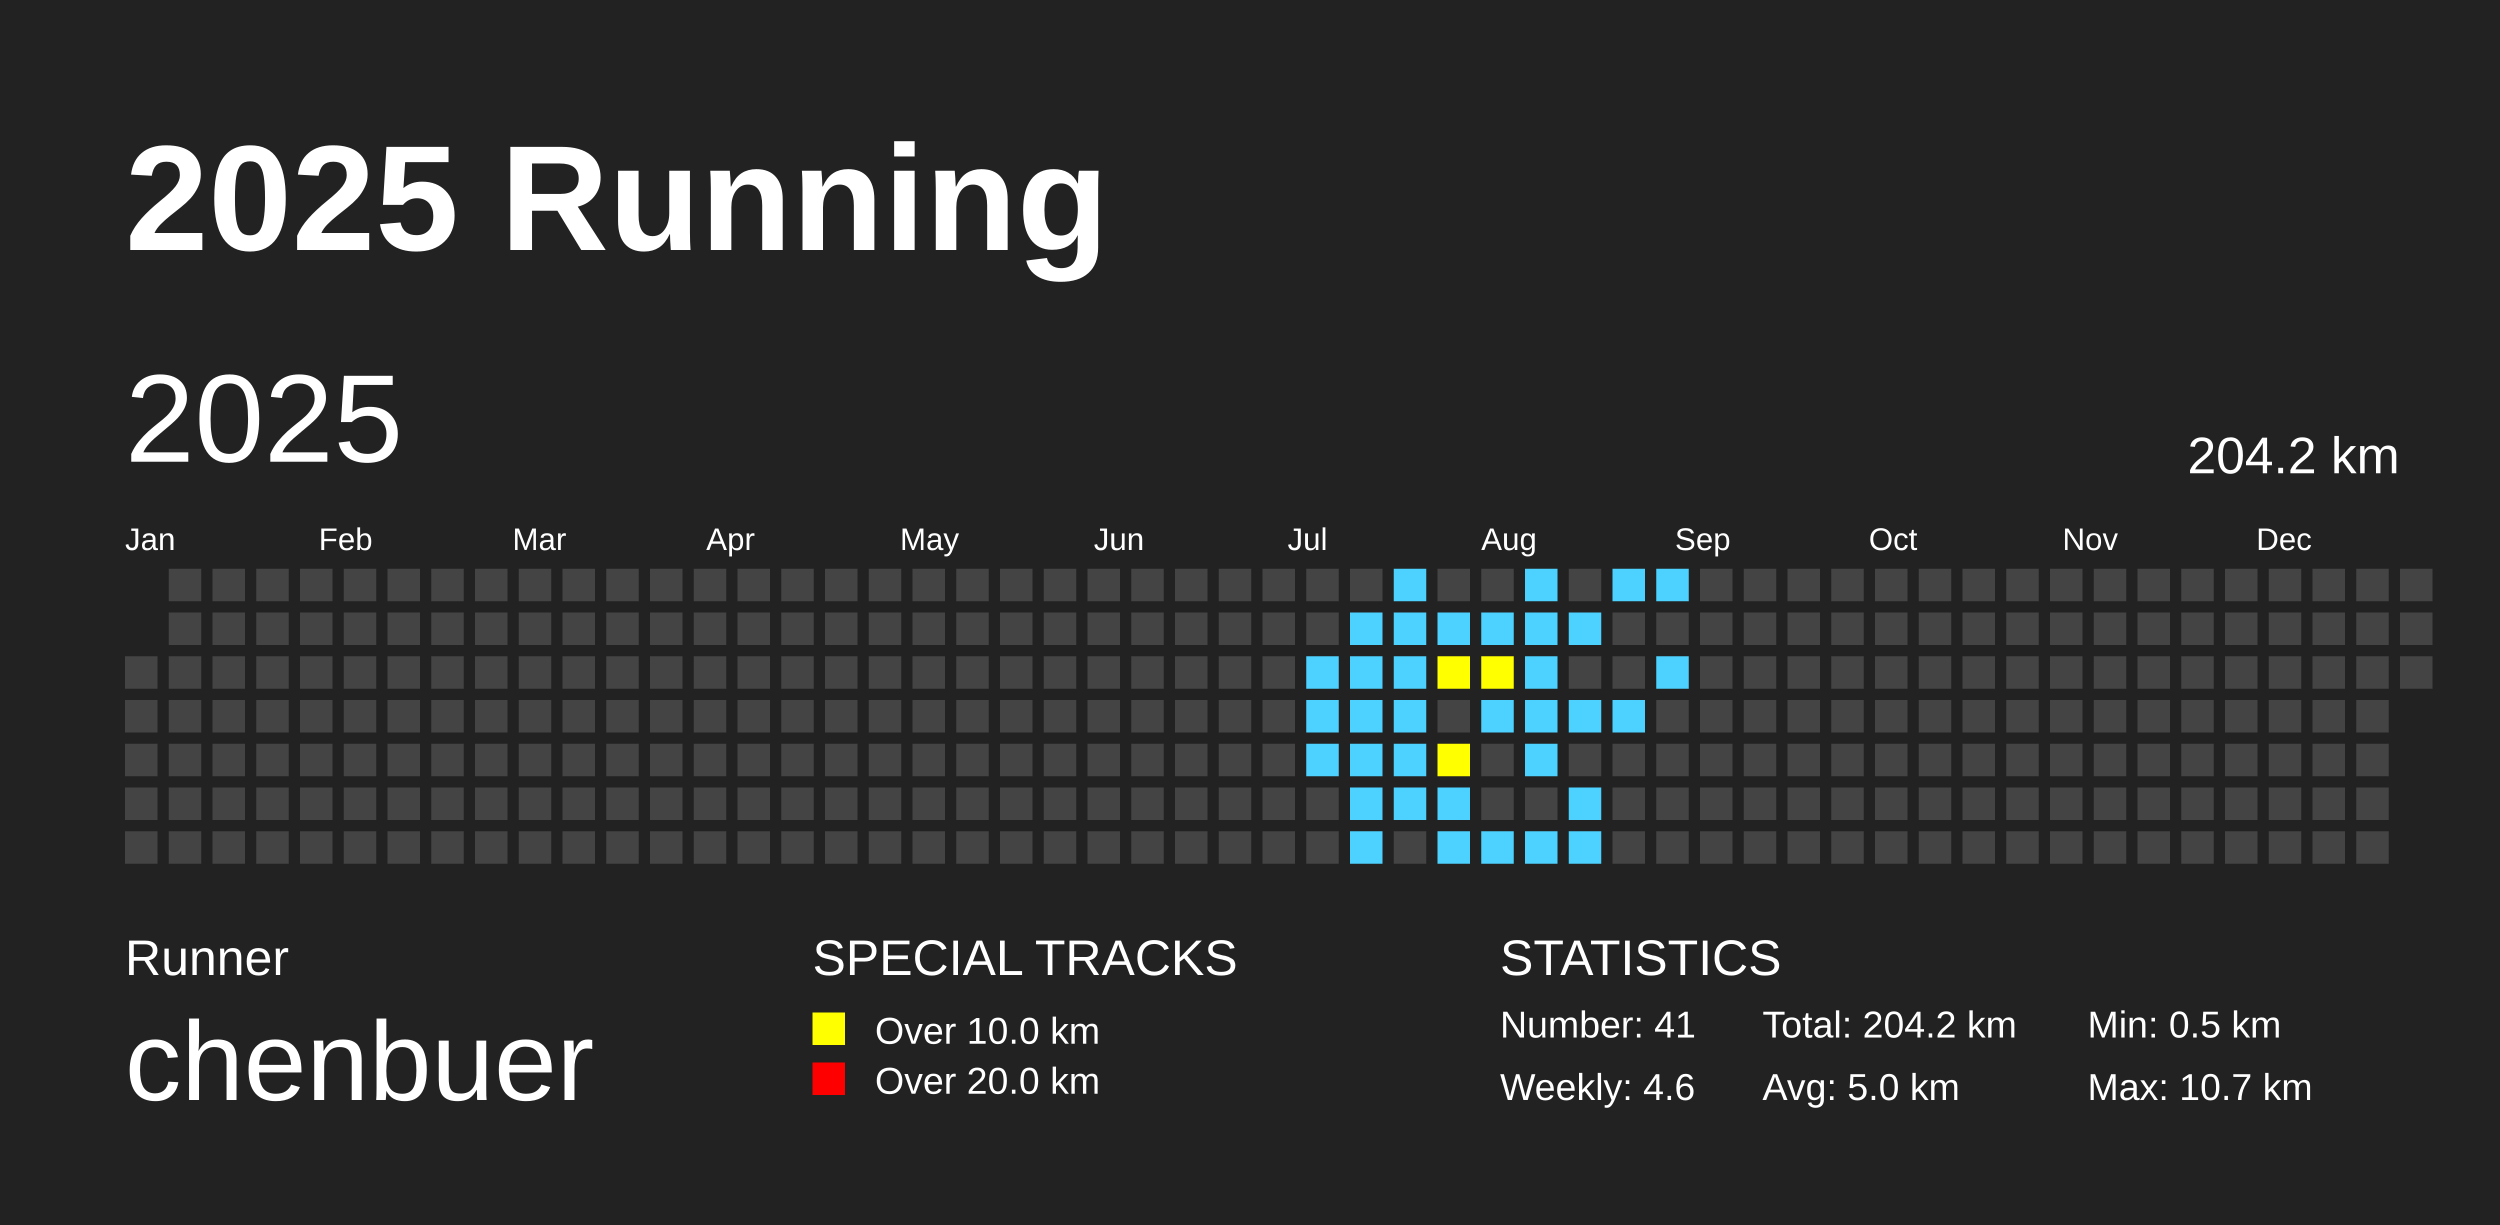
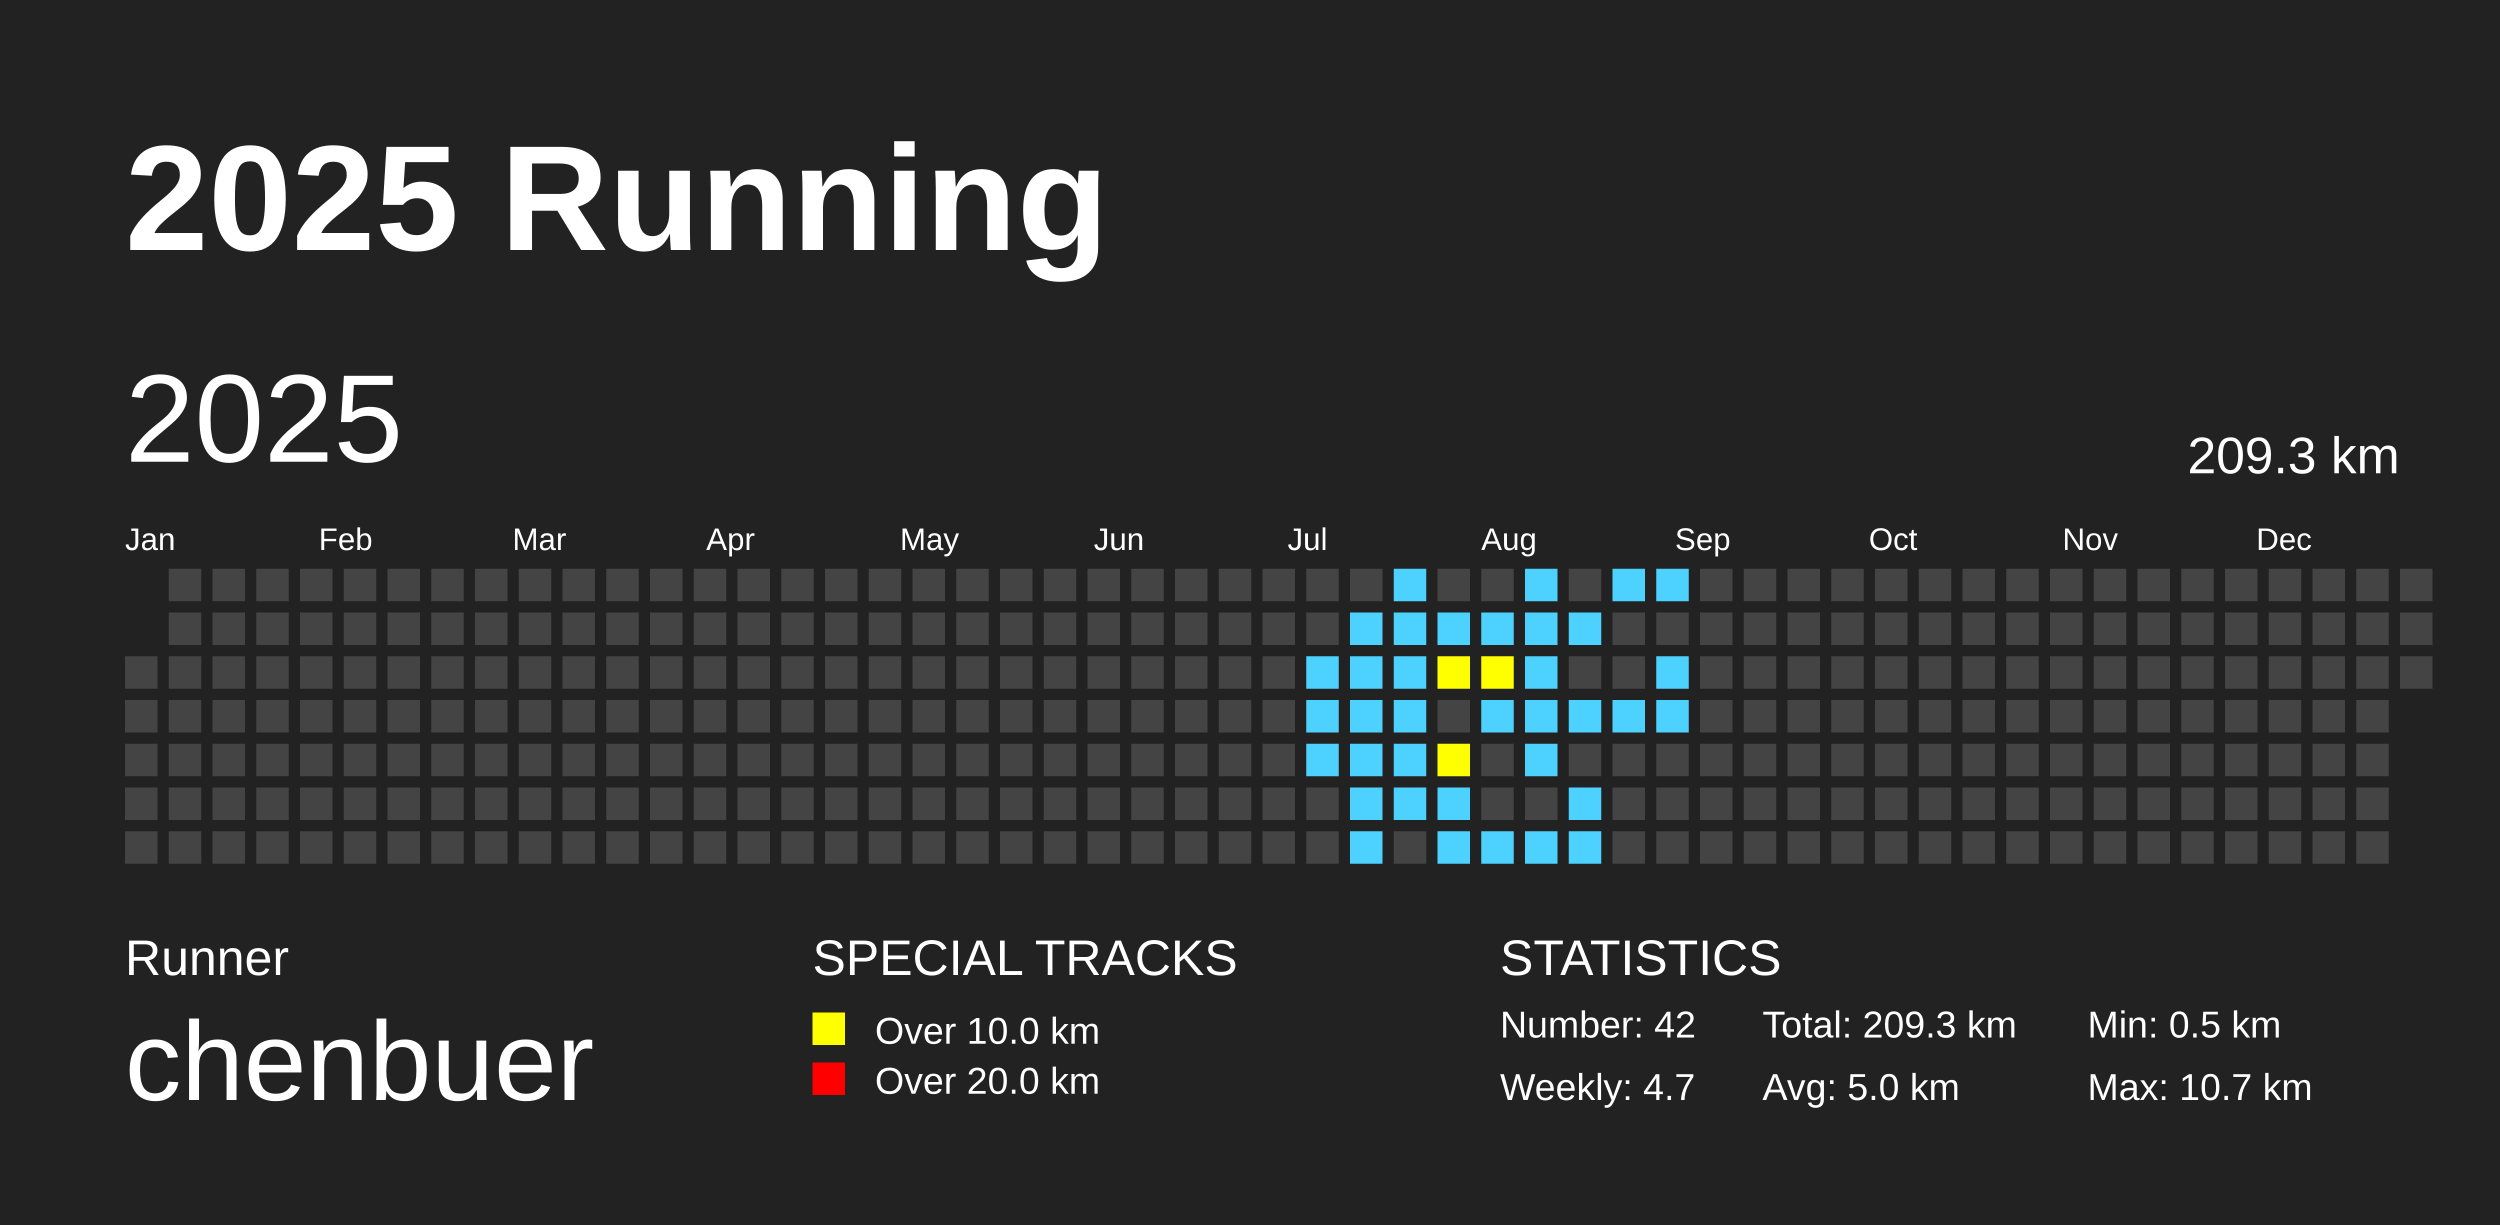
<svg xmlns="http://www.w3.org/2000/svg" baseProfile="full" height="98mm" version="1.1" viewBox="0,0,200,98" width="200mm">
  <defs />
  <rect fill="#222222" height="98" width="200" x="0" y="0" />
  <text fill="#FFFFFF" style="font-size:12px; font-family:Arial; font-weight:bold;" x="10" y="20">2025 Running</text>
  <text fill="#FFFFFF" style="font-size:4px; font-family:Arial" x="10" y="78">Runner</text>
  <text fill="#FFFFFF" style="font-size:9px; font-family:Arial" x="10" y="88">chenbuer</text>
  <text fill="#FFFFFF" style="font-size:4px; font-family:Arial" x="65" y="78">SPECIAL TRACKS</text>
  <rect fill="yellow" height="2.6" width="2.6" x="65" y="81" />
  <text fill="#FFFFFF" style="font-size:3px; font-family:Arial" x="70" y="83.5">Over 10.0 km</text>
  <rect fill="red" height="2.6" width="2.6" x="65" y="85" />
  <text fill="#FFFFFF" style="font-size:3px; font-family:Arial" x="70" y="87.5">Over 20.0 km</text>
  <text fill="#FFFFFF" style="font-size:4px; font-family:Arial" x="120" y="78">STATISTICS</text>
-   <text fill="#FFFFFF" style="font-size:3px; font-family:Arial" x="120" y="83">Number: 41</text>
-   <text fill="#FFFFFF" style="font-size:3px; font-family:Arial" x="120" y="88">Weekly: 4.6</text>
-   <text fill="#FFFFFF" style="font-size:3px; font-family:Arial" x="141" y="83">Total: 204.2 km</text>
+   <text fill="#FFFFFF" style="font-size:3px; font-family:Arial" x="120" y="83">Number: 42</text>
+   <text fill="#FFFFFF" style="font-size:3px; font-family:Arial" x="120" y="88">Weekly: 4.7</text>
+   <text fill="#FFFFFF" style="font-size:3px; font-family:Arial" x="141" y="83">Total: 209.3 km</text>
  <text fill="#FFFFFF" style="font-size:3px; font-family:Arial" x="141" y="88">Avg: 5.0 km</text>
  <text fill="#FFFFFF" style="font-size:3px; font-family:Arial" x="167" y="83">Min: 0.5 km</text>
  <text fill="#FFFFFF" style="font-size:3px; font-family:Arial" x="167" y="88">Max: 10.7 km</text>
  <text dominant-baseline="hanging" fill="#FFFFFF" style="font-size:10.0px; font-family:Arial;" x="10" y="30">2025</text>
-   <text dominant-baseline="hanging" fill="#FFFFFF" style="font-size:4.125px; font-family:Arial;" x="175" y="35">204.2 km</text>
+   <text dominant-baseline="hanging" fill="#FFFFFF" style="font-size:4.125px; font-family:Arial;" x="175" y="35">209.3 km</text>
  <text fill="#FFFFFF" style="font-size:2.5px; font-family:Arial" x="10.0" y="44">Jan</text>
  <text fill="#FFFFFF" style="font-size:2.5px; font-family:Arial" x="25.5" y="44">Feb</text>
  <text fill="#FFFFFF" style="font-size:2.5px; font-family:Arial" x="41.0" y="44">Mar</text>
  <text fill="#FFFFFF" style="font-size:2.5px; font-family:Arial" x="56.5" y="44">Apr</text>
  <text fill="#FFFFFF" style="font-size:2.5px; font-family:Arial" x="72.0" y="44">May</text>
  <text fill="#FFFFFF" style="font-size:2.5px; font-family:Arial" x="87.5" y="44">Jun</text>
  <text fill="#FFFFFF" style="font-size:2.5px; font-family:Arial" x="103.0" y="44">Jul</text>
  <text fill="#FFFFFF" style="font-size:2.5px; font-family:Arial" x="118.5" y="44">Aug</text>
  <text fill="#FFFFFF" style="font-size:2.5px; font-family:Arial" x="134.0" y="44">Sep</text>
  <text fill="#FFFFFF" style="font-size:2.5px; font-family:Arial" x="149.5" y="44">Oct</text>
  <text fill="#FFFFFF" style="font-size:2.5px; font-family:Arial" x="165.0" y="44">Nov</text>
  <text fill="#FFFFFF" style="font-size:2.5px; font-family:Arial" x="180.5" y="44">Dec</text>
  <rect fill="#444444" height="2.6" width="2.6" x="10.0" y="52.5" />
  <rect fill="#444444" height="2.6" width="2.6" x="10.0" y="56.0" />
  <rect fill="#444444" height="2.6" width="2.6" x="10.0" y="59.5" />
  <rect fill="#444444" height="2.6" width="2.6" x="10.0" y="63.0" />
  <rect fill="#444444" height="2.6" width="2.6" x="10.0" y="66.5" />
  <rect fill="#444444" height="2.6" width="2.6" x="13.5" y="45.5" />
  <rect fill="#444444" height="2.6" width="2.6" x="13.5" y="49.0" />
  <rect fill="#444444" height="2.6" width="2.6" x="13.5" y="52.5" />
  <rect fill="#444444" height="2.6" width="2.6" x="13.5" y="56.0" />
  <rect fill="#444444" height="2.6" width="2.6" x="13.5" y="59.5" />
  <rect fill="#444444" height="2.6" width="2.6" x="13.5" y="63.0" />
  <rect fill="#444444" height="2.6" width="2.6" x="13.5" y="66.5" />
  <rect fill="#444444" height="2.6" width="2.6" x="17.0" y="45.5" />
  <rect fill="#444444" height="2.6" width="2.6" x="17.0" y="49.0" />
  <rect fill="#444444" height="2.6" width="2.6" x="17.0" y="52.5" />
  <rect fill="#444444" height="2.6" width="2.6" x="17.0" y="56.0" />
  <rect fill="#444444" height="2.6" width="2.6" x="17.0" y="59.5" />
  <rect fill="#444444" height="2.6" width="2.6" x="17.0" y="63.0" />
  <rect fill="#444444" height="2.6" width="2.6" x="17.0" y="66.5" />
  <rect fill="#444444" height="2.6" width="2.6" x="20.5" y="45.5" />
  <rect fill="#444444" height="2.6" width="2.6" x="20.5" y="49.0" />
  <rect fill="#444444" height="2.6" width="2.6" x="20.5" y="52.5" />
  <rect fill="#444444" height="2.6" width="2.6" x="20.5" y="56.0" />
  <rect fill="#444444" height="2.6" width="2.6" x="20.5" y="59.5" />
  <rect fill="#444444" height="2.6" width="2.6" x="20.5" y="63.0" />
  <rect fill="#444444" height="2.6" width="2.6" x="20.5" y="66.5" />
  <rect fill="#444444" height="2.6" width="2.6" x="24.0" y="45.5" />
  <rect fill="#444444" height="2.6" width="2.6" x="24.0" y="49.0" />
  <rect fill="#444444" height="2.6" width="2.6" x="24.0" y="52.5" />
  <rect fill="#444444" height="2.6" width="2.6" x="24.0" y="56.0" />
  <rect fill="#444444" height="2.6" width="2.6" x="24.0" y="59.5" />
  <rect fill="#444444" height="2.6" width="2.6" x="24.0" y="63.0" />
  <rect fill="#444444" height="2.6" width="2.6" x="24.0" y="66.5" />
  <rect fill="#444444" height="2.6" width="2.6" x="27.5" y="45.5" />
  <rect fill="#444444" height="2.6" width="2.6" x="27.5" y="49.0" />
  <rect fill="#444444" height="2.6" width="2.6" x="27.5" y="52.5" />
  <rect fill="#444444" height="2.6" width="2.6" x="27.5" y="56.0" />
  <rect fill="#444444" height="2.6" width="2.6" x="27.5" y="59.5" />
  <rect fill="#444444" height="2.6" width="2.6" x="27.5" y="63.0" />
  <rect fill="#444444" height="2.6" width="2.6" x="27.5" y="66.5" />
  <rect fill="#444444" height="2.6" width="2.6" x="31.0" y="45.5" />
  <rect fill="#444444" height="2.6" width="2.6" x="31.0" y="49.0" />
  <rect fill="#444444" height="2.6" width="2.6" x="31.0" y="52.5" />
  <rect fill="#444444" height="2.6" width="2.6" x="31.0" y="56.0" />
  <rect fill="#444444" height="2.6" width="2.6" x="31.0" y="59.5" />
  <rect fill="#444444" height="2.6" width="2.6" x="31.0" y="63.0" />
  <rect fill="#444444" height="2.6" width="2.6" x="31.0" y="66.5" />
  <rect fill="#444444" height="2.6" width="2.6" x="34.5" y="45.5" />
  <rect fill="#444444" height="2.6" width="2.6" x="34.5" y="49.0" />
  <rect fill="#444444" height="2.6" width="2.6" x="34.5" y="52.5" />
  <rect fill="#444444" height="2.6" width="2.6" x="34.5" y="56.0" />
  <rect fill="#444444" height="2.6" width="2.6" x="34.5" y="59.5" />
  <rect fill="#444444" height="2.6" width="2.6" x="34.5" y="63.0" />
  <rect fill="#444444" height="2.6" width="2.6" x="34.5" y="66.5" />
  <rect fill="#444444" height="2.6" width="2.6" x="38.0" y="45.5" />
  <rect fill="#444444" height="2.6" width="2.6" x="38.0" y="49.0" />
  <rect fill="#444444" height="2.6" width="2.6" x="38.0" y="52.5" />
  <rect fill="#444444" height="2.6" width="2.6" x="38.0" y="56.0" />
  <rect fill="#444444" height="2.6" width="2.6" x="38.0" y="59.5" />
  <rect fill="#444444" height="2.6" width="2.6" x="38.0" y="63.0" />
  <rect fill="#444444" height="2.6" width="2.6" x="38.0" y="66.5" />
  <rect fill="#444444" height="2.6" width="2.6" x="41.5" y="45.5" />
  <rect fill="#444444" height="2.6" width="2.6" x="41.5" y="49.0" />
  <rect fill="#444444" height="2.6" width="2.6" x="41.5" y="52.5" />
  <rect fill="#444444" height="2.6" width="2.6" x="41.5" y="56.0" />
  <rect fill="#444444" height="2.6" width="2.6" x="41.5" y="59.5" />
  <rect fill="#444444" height="2.6" width="2.6" x="41.5" y="63.0" />
  <rect fill="#444444" height="2.6" width="2.6" x="41.5" y="66.5" />
  <rect fill="#444444" height="2.6" width="2.6" x="45.0" y="45.5" />
  <rect fill="#444444" height="2.6" width="2.6" x="45.0" y="49.0" />
  <rect fill="#444444" height="2.6" width="2.6" x="45.0" y="52.5" />
  <rect fill="#444444" height="2.6" width="2.6" x="45.0" y="56.0" />
  <rect fill="#444444" height="2.6" width="2.6" x="45.0" y="59.5" />
  <rect fill="#444444" height="2.6" width="2.6" x="45.0" y="63.0" />
  <rect fill="#444444" height="2.6" width="2.6" x="45.0" y="66.5" />
  <rect fill="#444444" height="2.6" width="2.6" x="48.5" y="45.5" />
  <rect fill="#444444" height="2.6" width="2.6" x="48.5" y="49.0" />
  <rect fill="#444444" height="2.6" width="2.6" x="48.5" y="52.5" />
  <rect fill="#444444" height="2.6" width="2.6" x="48.5" y="56.0" />
  <rect fill="#444444" height="2.6" width="2.6" x="48.5" y="59.5" />
  <rect fill="#444444" height="2.6" width="2.6" x="48.5" y="63.0" />
  <rect fill="#444444" height="2.6" width="2.6" x="48.5" y="66.5" />
  <rect fill="#444444" height="2.6" width="2.6" x="52.0" y="45.5" />
  <rect fill="#444444" height="2.6" width="2.6" x="52.0" y="49.0" />
  <rect fill="#444444" height="2.6" width="2.6" x="52.0" y="52.5" />
  <rect fill="#444444" height="2.6" width="2.6" x="52.0" y="56.0" />
  <rect fill="#444444" height="2.6" width="2.6" x="52.0" y="59.5" />
  <rect fill="#444444" height="2.6" width="2.6" x="52.0" y="63.0" />
  <rect fill="#444444" height="2.6" width="2.6" x="52.0" y="66.5" />
  <rect fill="#444444" height="2.6" width="2.6" x="55.5" y="45.5" />
  <rect fill="#444444" height="2.6" width="2.6" x="55.5" y="49.0" />
  <rect fill="#444444" height="2.6" width="2.6" x="55.5" y="52.5" />
  <rect fill="#444444" height="2.6" width="2.6" x="55.5" y="56.0" />
  <rect fill="#444444" height="2.6" width="2.6" x="55.5" y="59.5" />
  <rect fill="#444444" height="2.6" width="2.6" x="55.5" y="63.0" />
  <rect fill="#444444" height="2.6" width="2.6" x="55.5" y="66.5" />
  <rect fill="#444444" height="2.6" width="2.6" x="59.0" y="45.5" />
  <rect fill="#444444" height="2.6" width="2.6" x="59.0" y="49.0" />
  <rect fill="#444444" height="2.6" width="2.6" x="59.0" y="52.5" />
  <rect fill="#444444" height="2.6" width="2.6" x="59.0" y="56.0" />
  <rect fill="#444444" height="2.6" width="2.6" x="59.0" y="59.5" />
  <rect fill="#444444" height="2.6" width="2.6" x="59.0" y="63.0" />
  <rect fill="#444444" height="2.6" width="2.6" x="59.0" y="66.5" />
  <rect fill="#444444" height="2.6" width="2.6" x="62.5" y="45.5" />
  <rect fill="#444444" height="2.6" width="2.6" x="62.5" y="49.0" />
  <rect fill="#444444" height="2.6" width="2.6" x="62.5" y="52.5" />
  <rect fill="#444444" height="2.6" width="2.6" x="62.5" y="56.0" />
  <rect fill="#444444" height="2.6" width="2.6" x="62.5" y="59.5" />
  <rect fill="#444444" height="2.6" width="2.6" x="62.5" y="63.0" />
  <rect fill="#444444" height="2.6" width="2.6" x="62.5" y="66.5" />
  <rect fill="#444444" height="2.6" width="2.6" x="66.0" y="45.5" />
  <rect fill="#444444" height="2.6" width="2.6" x="66.0" y="49.0" />
  <rect fill="#444444" height="2.6" width="2.6" x="66.0" y="52.5" />
  <rect fill="#444444" height="2.6" width="2.6" x="66.0" y="56.0" />
  <rect fill="#444444" height="2.6" width="2.6" x="66.0" y="59.5" />
  <rect fill="#444444" height="2.6" width="2.6" x="66.0" y="63.0" />
  <rect fill="#444444" height="2.6" width="2.6" x="66.0" y="66.5" />
  <rect fill="#444444" height="2.6" width="2.6" x="69.5" y="45.5" />
  <rect fill="#444444" height="2.6" width="2.6" x="69.5" y="49.0" />
  <rect fill="#444444" height="2.6" width="2.6" x="69.5" y="52.5" />
  <rect fill="#444444" height="2.6" width="2.6" x="69.5" y="56.0" />
  <rect fill="#444444" height="2.6" width="2.6" x="69.5" y="59.5" />
  <rect fill="#444444" height="2.6" width="2.6" x="69.5" y="63.0" />
  <rect fill="#444444" height="2.6" width="2.6" x="69.5" y="66.5" />
  <rect fill="#444444" height="2.6" width="2.6" x="73.0" y="45.5" />
  <rect fill="#444444" height="2.6" width="2.6" x="73.0" y="49.0" />
  <rect fill="#444444" height="2.6" width="2.6" x="73.0" y="52.5" />
  <rect fill="#444444" height="2.6" width="2.6" x="73.0" y="56.0" />
  <rect fill="#444444" height="2.6" width="2.6" x="73.0" y="59.5" />
  <rect fill="#444444" height="2.6" width="2.6" x="73.0" y="63.0" />
  <rect fill="#444444" height="2.6" width="2.6" x="73.0" y="66.5" />
  <rect fill="#444444" height="2.6" width="2.6" x="76.5" y="45.5" />
  <rect fill="#444444" height="2.6" width="2.6" x="76.5" y="49.0" />
  <rect fill="#444444" height="2.6" width="2.6" x="76.5" y="52.5" />
  <rect fill="#444444" height="2.6" width="2.6" x="76.5" y="56.0" />
  <rect fill="#444444" height="2.6" width="2.6" x="76.5" y="59.5" />
  <rect fill="#444444" height="2.6" width="2.6" x="76.5" y="63.0" />
  <rect fill="#444444" height="2.6" width="2.6" x="76.5" y="66.5" />
  <rect fill="#444444" height="2.6" width="2.6" x="80.0" y="45.5" />
  <rect fill="#444444" height="2.6" width="2.6" x="80.0" y="49.0" />
  <rect fill="#444444" height="2.6" width="2.6" x="80.0" y="52.5" />
  <rect fill="#444444" height="2.6" width="2.6" x="80.0" y="56.0" />
  <rect fill="#444444" height="2.6" width="2.6" x="80.0" y="59.5" />
  <rect fill="#444444" height="2.6" width="2.6" x="80.0" y="63.0" />
  <rect fill="#444444" height="2.6" width="2.6" x="80.0" y="66.5" />
  <rect fill="#444444" height="2.6" width="2.6" x="83.5" y="45.5" />
  <rect fill="#444444" height="2.6" width="2.6" x="83.5" y="49.0" />
  <rect fill="#444444" height="2.6" width="2.6" x="83.5" y="52.5" />
  <rect fill="#444444" height="2.6" width="2.6" x="83.5" y="56.0" />
  <rect fill="#444444" height="2.6" width="2.6" x="83.5" y="59.5" />
  <rect fill="#444444" height="2.6" width="2.6" x="83.5" y="63.0" />
  <rect fill="#444444" height="2.6" width="2.6" x="83.5" y="66.5" />
  <rect fill="#444444" height="2.6" width="2.6" x="87.0" y="45.5" />
  <rect fill="#444444" height="2.6" width="2.6" x="87.0" y="49.0" />
  <rect fill="#444444" height="2.6" width="2.6" x="87.0" y="52.5" />
  <rect fill="#444444" height="2.6" width="2.6" x="87.0" y="56.0" />
  <rect fill="#444444" height="2.6" width="2.6" x="87.0" y="59.5" />
  <rect fill="#444444" height="2.6" width="2.6" x="87.0" y="63.0" />
  <rect fill="#444444" height="2.6" width="2.6" x="87.0" y="66.5" />
  <rect fill="#444444" height="2.6" width="2.6" x="90.5" y="45.5" />
  <rect fill="#444444" height="2.6" width="2.6" x="90.5" y="49.0" />
  <rect fill="#444444" height="2.6" width="2.6" x="90.5" y="52.5" />
  <rect fill="#444444" height="2.6" width="2.6" x="90.5" y="56.0" />
  <rect fill="#444444" height="2.6" width="2.6" x="90.5" y="59.5" />
  <rect fill="#444444" height="2.6" width="2.6" x="90.5" y="63.0" />
  <rect fill="#444444" height="2.6" width="2.6" x="90.5" y="66.5" />
  <rect fill="#444444" height="2.6" width="2.6" x="94.0" y="45.5" />
  <rect fill="#444444" height="2.6" width="2.6" x="94.0" y="49.0" />
  <rect fill="#444444" height="2.6" width="2.6" x="94.0" y="52.5" />
  <rect fill="#444444" height="2.6" width="2.6" x="94.0" y="56.0" />
  <rect fill="#444444" height="2.6" width="2.6" x="94.0" y="59.5" />
  <rect fill="#444444" height="2.6" width="2.6" x="94.0" y="63.0" />
  <rect fill="#444444" height="2.6" width="2.6" x="94.0" y="66.5" />
  <rect fill="#444444" height="2.6" width="2.6" x="97.5" y="45.5" />
  <rect fill="#444444" height="2.6" width="2.6" x="97.5" y="49.0" />
  <rect fill="#444444" height="2.6" width="2.6" x="97.5" y="52.5" />
  <rect fill="#444444" height="2.6" width="2.6" x="97.5" y="56.0" />
  <rect fill="#444444" height="2.6" width="2.6" x="97.5" y="59.5" />
  <rect fill="#444444" height="2.6" width="2.6" x="97.5" y="63.0" />
  <rect fill="#444444" height="2.6" width="2.6" x="97.5" y="66.5" />
  <rect fill="#444444" height="2.6" width="2.6" x="101.0" y="45.5" />
  <rect fill="#444444" height="2.6" width="2.6" x="101.0" y="49.0" />
  <rect fill="#444444" height="2.6" width="2.6" x="101.0" y="52.5" />
  <rect fill="#444444" height="2.6" width="2.6" x="101.0" y="56.0" />
  <rect fill="#444444" height="2.6" width="2.6" x="101.0" y="59.5" />
  <rect fill="#444444" height="2.6" width="2.6" x="101.0" y="63.0" />
  <rect fill="#444444" height="2.6" width="2.6" x="101.0" y="66.5" />
  <rect fill="#444444" height="2.6" width="2.6" x="104.5" y="45.5" />
  <rect fill="#444444" height="2.6" width="2.6" x="104.5" y="49.0" />
  <rect fill="#4DD2FF" height="2.6" width="2.6" x="104.5" y="52.5" />
  <rect fill="#4DD2FF" height="2.6" width="2.6" x="104.5" y="56.0" />
  <rect fill="#4DD2FF" height="2.6" width="2.6" x="104.5" y="59.5" />
  <rect fill="#444444" height="2.6" width="2.6" x="104.5" y="63.0" />
  <rect fill="#444444" height="2.6" width="2.6" x="104.5" y="66.5" />
  <rect fill="#444444" height="2.6" width="2.6" x="108.0" y="45.5" />
  <rect fill="#4DD2FF" height="2.6" width="2.6" x="108.0" y="49.0" />
  <rect fill="#4DD2FF" height="2.6" width="2.6" x="108.0" y="52.5" />
  <rect fill="#4DD2FF" height="2.6" width="2.6" x="108.0" y="56.0" />
  <rect fill="#4DD2FF" height="2.6" width="2.6" x="108.0" y="59.5" />
  <rect fill="#4DD2FF" height="2.6" width="2.6" x="108.0" y="63.0" />
  <rect fill="#4DD2FF" height="2.6" width="2.6" x="108.0" y="66.5" />
  <rect fill="#4DD2FF" height="2.6" width="2.6" x="111.5" y="45.5" />
  <rect fill="#4DD2FF" height="2.6" width="2.6" x="111.5" y="49.0" />
  <rect fill="#4DD2FF" height="2.6" width="2.6" x="111.5" y="52.5" />
  <rect fill="#4DD2FF" height="2.6" width="2.6" x="111.5" y="56.0" />
  <rect fill="#4DD2FF" height="2.6" width="2.6" x="111.5" y="59.5" />
  <rect fill="#4DD2FF" height="2.6" width="2.6" x="111.5" y="63.0" />
  <rect fill="#444444" height="2.6" width="2.6" x="111.5" y="66.5" />
  <rect fill="#444444" height="2.6" width="2.6" x="115.0" y="45.5" />
  <rect fill="#4DD2FF" height="2.6" width="2.6" x="115.0" y="49.0" />
  <rect fill="yellow" height="2.6" width="2.6" x="115.0" y="52.5" />
  <rect fill="#444444" height="2.6" width="2.6" x="115.0" y="56.0" />
  <rect fill="yellow" height="2.6" width="2.6" x="115.0" y="59.5" />
  <rect fill="#4DD2FF" height="2.6" width="2.6" x="115.0" y="63.0" />
  <rect fill="#4DD2FF" height="2.6" width="2.6" x="115.0" y="66.5" />
  <rect fill="#444444" height="2.6" width="2.6" x="118.5" y="45.5" />
  <rect fill="#4DD2FF" height="2.6" width="2.6" x="118.5" y="49.0" />
  <rect fill="yellow" height="2.6" width="2.6" x="118.5" y="52.5" />
  <rect fill="#4DD2FF" height="2.6" width="2.6" x="118.5" y="56.0" />
  <rect fill="#444444" height="2.6" width="2.6" x="118.5" y="59.5" />
  <rect fill="#444444" height="2.6" width="2.6" x="118.5" y="63.0" />
  <rect fill="#4DD2FF" height="2.6" width="2.6" x="118.5" y="66.5" />
  <rect fill="#4DD2FF" height="2.6" width="2.6" x="122.0" y="45.5" />
  <rect fill="#4DD2FF" height="2.6" width="2.6" x="122.0" y="49.0" />
  <rect fill="#4DD2FF" height="2.6" width="2.6" x="122.0" y="52.5" />
  <rect fill="#4DD2FF" height="2.6" width="2.6" x="122.0" y="56.0" />
  <rect fill="#4DD2FF" height="2.6" width="2.6" x="122.0" y="59.5" />
  <rect fill="#444444" height="2.6" width="2.6" x="122.0" y="63.0" />
  <rect fill="#4DD2FF" height="2.6" width="2.6" x="122.0" y="66.5" />
  <rect fill="#444444" height="2.6" width="2.6" x="125.5" y="45.5" />
  <rect fill="#4DD2FF" height="2.6" width="2.6" x="125.5" y="49.0" />
  <rect fill="#444444" height="2.6" width="2.6" x="125.5" y="52.5" />
  <rect fill="#4DD2FF" height="2.6" width="2.6" x="125.5" y="56.0" />
  <rect fill="#444444" height="2.6" width="2.6" x="125.5" y="59.5" />
  <rect fill="#4DD2FF" height="2.6" width="2.6" x="125.5" y="63.0" />
  <rect fill="#4DD2FF" height="2.6" width="2.6" x="125.5" y="66.5" />
  <rect fill="#4DD2FF" height="2.6" width="2.6" x="129.0" y="45.5" />
  <rect fill="#444444" height="2.6" width="2.6" x="129.0" y="49.0" />
  <rect fill="#444444" height="2.6" width="2.6" x="129.0" y="52.5" />
  <rect fill="#4DD2FF" height="2.6" width="2.6" x="129.0" y="56.0" />
  <rect fill="#444444" height="2.6" width="2.6" x="129.0" y="59.5" />
  <rect fill="#444444" height="2.6" width="2.6" x="129.0" y="63.0" />
  <rect fill="#444444" height="2.6" width="2.6" x="129.0" y="66.5" />
  <rect fill="#4DD2FF" height="2.6" width="2.6" x="132.5" y="45.5" />
  <rect fill="#444444" height="2.6" width="2.6" x="132.5" y="49.0" />
  <rect fill="#4DD2FF" height="2.6" width="2.6" x="132.5" y="52.5" />
-   <rect fill="#444444" height="2.6" width="2.6" x="132.5" y="56.0" />
+   <rect fill="#4DD2FF" height="2.6" width="2.6" x="132.5" y="56.0" />
  <rect fill="#444444" height="2.6" width="2.6" x="132.5" y="59.5" />
  <rect fill="#444444" height="2.6" width="2.6" x="132.5" y="63.0" />
  <rect fill="#444444" height="2.6" width="2.6" x="132.5" y="66.5" />
  <rect fill="#444444" height="2.6" width="2.6" x="136.0" y="45.5" />
  <rect fill="#444444" height="2.6" width="2.6" x="136.0" y="49.0" />
  <rect fill="#444444" height="2.6" width="2.6" x="136.0" y="52.5" />
  <rect fill="#444444" height="2.6" width="2.6" x="136.0" y="56.0" />
  <rect fill="#444444" height="2.6" width="2.6" x="136.0" y="59.5" />
  <rect fill="#444444" height="2.6" width="2.6" x="136.0" y="63.0" />
  <rect fill="#444444" height="2.6" width="2.6" x="136.0" y="66.5" />
  <rect fill="#444444" height="2.6" width="2.6" x="139.5" y="45.5" />
  <rect fill="#444444" height="2.6" width="2.6" x="139.5" y="49.0" />
  <rect fill="#444444" height="2.6" width="2.6" x="139.5" y="52.5" />
  <rect fill="#444444" height="2.6" width="2.6" x="139.5" y="56.0" />
  <rect fill="#444444" height="2.6" width="2.6" x="139.5" y="59.5" />
  <rect fill="#444444" height="2.6" width="2.6" x="139.5" y="63.0" />
  <rect fill="#444444" height="2.6" width="2.6" x="139.5" y="66.5" />
  <rect fill="#444444" height="2.6" width="2.6" x="143.0" y="45.5" />
  <rect fill="#444444" height="2.6" width="2.6" x="143.0" y="49.0" />
  <rect fill="#444444" height="2.6" width="2.6" x="143.0" y="52.5" />
  <rect fill="#444444" height="2.6" width="2.6" x="143.0" y="56.0" />
  <rect fill="#444444" height="2.6" width="2.6" x="143.0" y="59.5" />
  <rect fill="#444444" height="2.6" width="2.6" x="143.0" y="63.0" />
  <rect fill="#444444" height="2.6" width="2.6" x="143.0" y="66.5" />
  <rect fill="#444444" height="2.6" width="2.6" x="146.5" y="45.5" />
  <rect fill="#444444" height="2.6" width="2.6" x="146.5" y="49.0" />
  <rect fill="#444444" height="2.6" width="2.6" x="146.5" y="52.5" />
  <rect fill="#444444" height="2.6" width="2.6" x="146.5" y="56.0" />
  <rect fill="#444444" height="2.6" width="2.6" x="146.5" y="59.5" />
  <rect fill="#444444" height="2.6" width="2.6" x="146.5" y="63.0" />
  <rect fill="#444444" height="2.6" width="2.6" x="146.5" y="66.5" />
  <rect fill="#444444" height="2.6" width="2.6" x="150.0" y="45.5" />
  <rect fill="#444444" height="2.6" width="2.6" x="150.0" y="49.0" />
  <rect fill="#444444" height="2.6" width="2.6" x="150.0" y="52.5" />
  <rect fill="#444444" height="2.6" width="2.6" x="150.0" y="56.0" />
  <rect fill="#444444" height="2.6" width="2.6" x="150.0" y="59.5" />
  <rect fill="#444444" height="2.6" width="2.6" x="150.0" y="63.0" />
  <rect fill="#444444" height="2.6" width="2.6" x="150.0" y="66.5" />
  <rect fill="#444444" height="2.6" width="2.6" x="153.5" y="45.5" />
  <rect fill="#444444" height="2.6" width="2.6" x="153.5" y="49.0" />
  <rect fill="#444444" height="2.6" width="2.6" x="153.5" y="52.5" />
  <rect fill="#444444" height="2.6" width="2.6" x="153.5" y="56.0" />
  <rect fill="#444444" height="2.6" width="2.6" x="153.5" y="59.5" />
  <rect fill="#444444" height="2.6" width="2.6" x="153.5" y="63.0" />
  <rect fill="#444444" height="2.6" width="2.6" x="153.5" y="66.5" />
  <rect fill="#444444" height="2.6" width="2.6" x="157.0" y="45.5" />
  <rect fill="#444444" height="2.6" width="2.6" x="157.0" y="49.0" />
  <rect fill="#444444" height="2.6" width="2.6" x="157.0" y="52.5" />
  <rect fill="#444444" height="2.6" width="2.6" x="157.0" y="56.0" />
  <rect fill="#444444" height="2.6" width="2.6" x="157.0" y="59.5" />
  <rect fill="#444444" height="2.6" width="2.6" x="157.0" y="63.0" />
  <rect fill="#444444" height="2.6" width="2.6" x="157.0" y="66.5" />
  <rect fill="#444444" height="2.6" width="2.6" x="160.5" y="45.5" />
  <rect fill="#444444" height="2.6" width="2.6" x="160.5" y="49.0" />
  <rect fill="#444444" height="2.6" width="2.6" x="160.5" y="52.5" />
  <rect fill="#444444" height="2.6" width="2.6" x="160.5" y="56.0" />
  <rect fill="#444444" height="2.6" width="2.6" x="160.5" y="59.5" />
  <rect fill="#444444" height="2.6" width="2.6" x="160.5" y="63.0" />
  <rect fill="#444444" height="2.6" width="2.6" x="160.5" y="66.5" />
  <rect fill="#444444" height="2.6" width="2.6" x="164.0" y="45.5" />
  <rect fill="#444444" height="2.6" width="2.6" x="164.0" y="49.0" />
  <rect fill="#444444" height="2.6" width="2.6" x="164.0" y="52.5" />
  <rect fill="#444444" height="2.6" width="2.6" x="164.0" y="56.0" />
  <rect fill="#444444" height="2.6" width="2.6" x="164.0" y="59.5" />
  <rect fill="#444444" height="2.6" width="2.6" x="164.0" y="63.0" />
  <rect fill="#444444" height="2.6" width="2.6" x="164.0" y="66.5" />
  <rect fill="#444444" height="2.6" width="2.6" x="167.5" y="45.5" />
  <rect fill="#444444" height="2.6" width="2.6" x="167.5" y="49.0" />
  <rect fill="#444444" height="2.6" width="2.6" x="167.5" y="52.5" />
  <rect fill="#444444" height="2.6" width="2.6" x="167.5" y="56.0" />
  <rect fill="#444444" height="2.6" width="2.6" x="167.5" y="59.5" />
  <rect fill="#444444" height="2.6" width="2.6" x="167.5" y="63.0" />
  <rect fill="#444444" height="2.6" width="2.6" x="167.5" y="66.5" />
  <rect fill="#444444" height="2.6" width="2.6" x="171.0" y="45.5" />
  <rect fill="#444444" height="2.6" width="2.6" x="171.0" y="49.0" />
  <rect fill="#444444" height="2.6" width="2.6" x="171.0" y="52.5" />
  <rect fill="#444444" height="2.6" width="2.6" x="171.0" y="56.0" />
  <rect fill="#444444" height="2.6" width="2.6" x="171.0" y="59.5" />
  <rect fill="#444444" height="2.6" width="2.6" x="171.0" y="63.0" />
  <rect fill="#444444" height="2.6" width="2.6" x="171.0" y="66.5" />
  <rect fill="#444444" height="2.6" width="2.6" x="174.5" y="45.5" />
  <rect fill="#444444" height="2.6" width="2.6" x="174.5" y="49.0" />
  <rect fill="#444444" height="2.6" width="2.6" x="174.5" y="52.5" />
  <rect fill="#444444" height="2.6" width="2.6" x="174.5" y="56.0" />
  <rect fill="#444444" height="2.6" width="2.6" x="174.5" y="59.5" />
  <rect fill="#444444" height="2.6" width="2.6" x="174.5" y="63.0" />
  <rect fill="#444444" height="2.6" width="2.6" x="174.5" y="66.5" />
  <rect fill="#444444" height="2.6" width="2.6" x="178.0" y="45.5" />
  <rect fill="#444444" height="2.6" width="2.6" x="178.0" y="49.0" />
  <rect fill="#444444" height="2.6" width="2.6" x="178.0" y="52.5" />
  <rect fill="#444444" height="2.6" width="2.6" x="178.0" y="56.0" />
  <rect fill="#444444" height="2.6" width="2.6" x="178.0" y="59.5" />
  <rect fill="#444444" height="2.6" width="2.6" x="178.0" y="63.0" />
  <rect fill="#444444" height="2.6" width="2.6" x="178.0" y="66.5" />
  <rect fill="#444444" height="2.6" width="2.6" x="181.5" y="45.5" />
  <rect fill="#444444" height="2.6" width="2.6" x="181.5" y="49.0" />
  <rect fill="#444444" height="2.6" width="2.6" x="181.5" y="52.5" />
  <rect fill="#444444" height="2.6" width="2.6" x="181.5" y="56.0" />
  <rect fill="#444444" height="2.6" width="2.6" x="181.5" y="59.5" />
  <rect fill="#444444" height="2.6" width="2.6" x="181.5" y="63.0" />
  <rect fill="#444444" height="2.6" width="2.6" x="181.5" y="66.5" />
  <rect fill="#444444" height="2.6" width="2.6" x="185.0" y="45.5" />
  <rect fill="#444444" height="2.6" width="2.6" x="185.0" y="49.0" />
  <rect fill="#444444" height="2.6" width="2.6" x="185.0" y="52.5" />
  <rect fill="#444444" height="2.6" width="2.6" x="185.0" y="56.0" />
  <rect fill="#444444" height="2.6" width="2.6" x="185.0" y="59.5" />
  <rect fill="#444444" height="2.6" width="2.6" x="185.0" y="63.0" />
  <rect fill="#444444" height="2.6" width="2.6" x="185.0" y="66.5" />
  <rect fill="#444444" height="2.6" width="2.6" x="188.5" y="45.5" />
  <rect fill="#444444" height="2.6" width="2.6" x="188.5" y="49.0" />
  <rect fill="#444444" height="2.6" width="2.6" x="188.5" y="52.5" />
  <rect fill="#444444" height="2.6" width="2.6" x="188.5" y="56.0" />
  <rect fill="#444444" height="2.6" width="2.6" x="188.5" y="59.5" />
  <rect fill="#444444" height="2.6" width="2.6" x="188.5" y="63.0" />
  <rect fill="#444444" height="2.6" width="2.6" x="188.5" y="66.5" />
  <rect fill="#444444" height="2.6" width="2.6" x="192.0" y="45.5" />
  <rect fill="#444444" height="2.6" width="2.6" x="192.0" y="49.0" />
  <rect fill="#444444" height="2.6" width="2.6" x="192.0" y="52.5" />
</svg>
